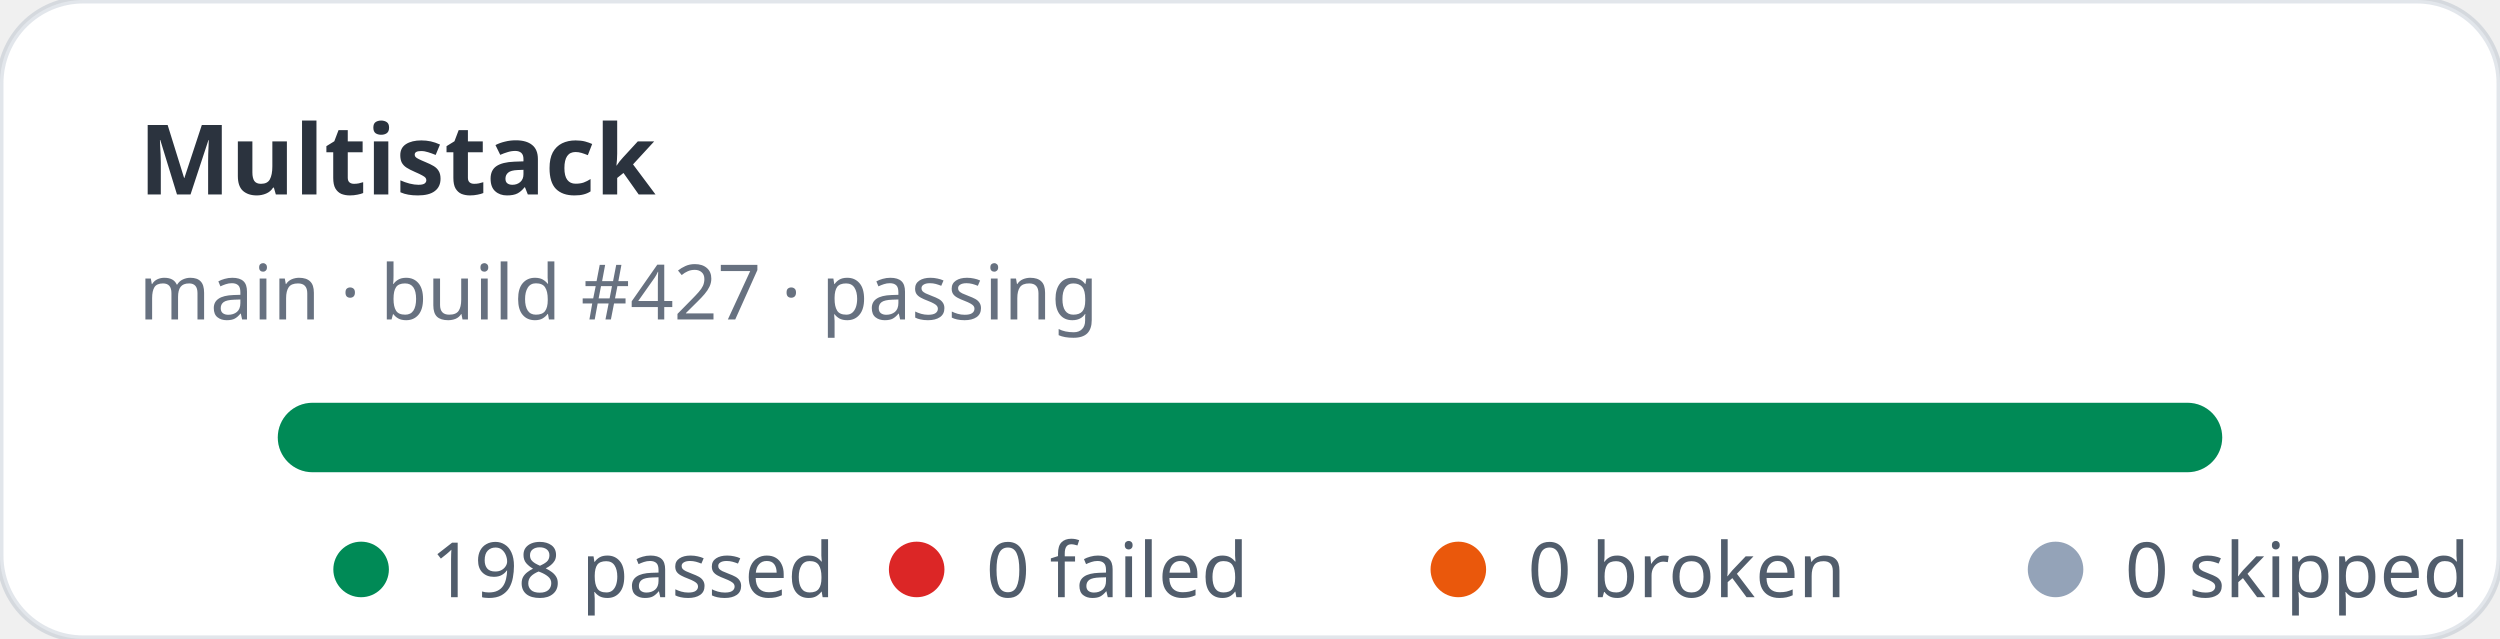
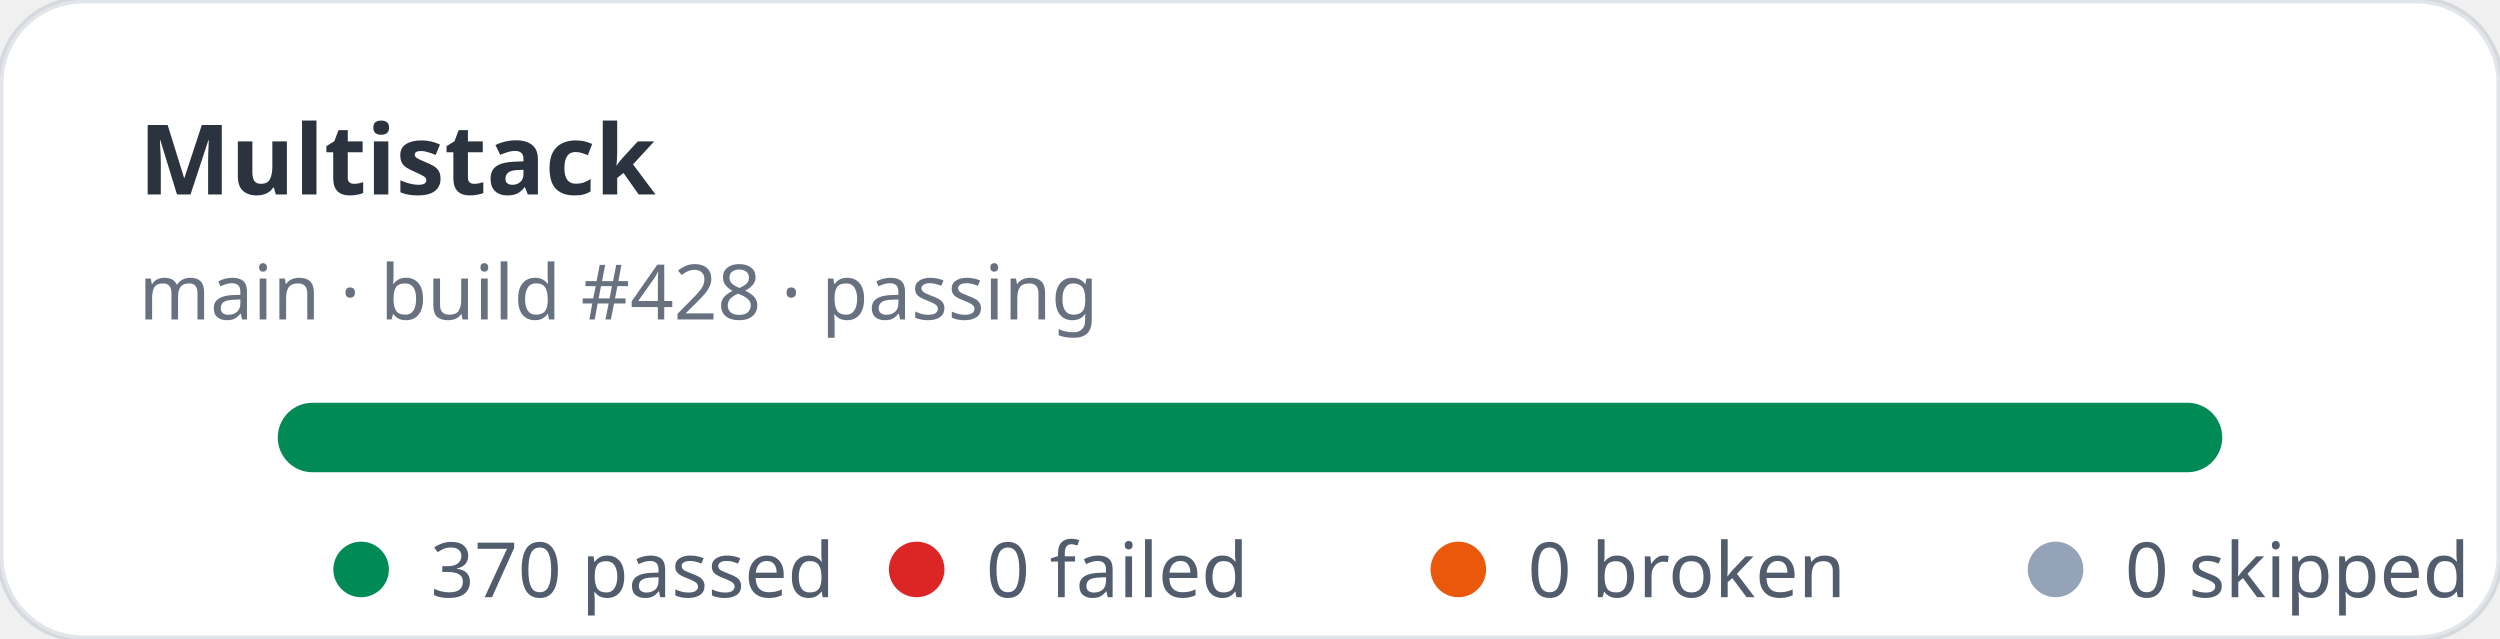
- <svg xmlns="http://www.w3.org/2000/svg" width="360" height="92" viewBox="0 0 360 92" role="img" aria-label="Multistack stats: 198 passed, 0 failed">
+ <svg xmlns="http://www.w3.org/2000/svg" width="360" height="92" viewBox="0 0 360 92" role="img" aria-label="Multistack stats: 370 passed, 0 failed">
  <rect width="360" height="92" rx="12" fill="#ffffff" stroke="rgba(11,48,86,0.12)" />
  <text x="20" y="28" fill="rgba(1,10,24,0.83)" font-family="ui-sans-serif,system-ui,sans-serif" font-size="14" font-weight="700">Multistack</text>
-   <text x="20" y="46" fill="rgba(2,19,44,0.6)" font-family="ui-sans-serif,system-ui,sans-serif" font-size="11">main · build #427 · passing</text>
+   <text x="20" y="46" fill="rgba(2,19,44,0.6)" font-family="ui-sans-serif,system-ui,sans-serif" font-size="11">main · build #428 · passing</text>
  <rect x="40" y="58" width="280" height="10" rx="5" fill="#e2e8f0" />
  <rect x="40" y="58" width="280" height="10" rx="5" fill="#008a56" />
  <g font-family="ui-sans-serif,system-ui,sans-serif" font-size="11" fill="rgba(1,18,40,0.68)">
    <circle cx="52" cy="82" r="4" fill="#008a56" />
-     <text x="62" y="86">198 passed</text>
+     <text x="62" y="86">370 passed</text>
    <circle cx="132" cy="82" r="4" fill="#dc2626" />
    <text x="142" y="86">0 failed</text>
    <circle cx="210" cy="82" r="4" fill="#ea580c" />
    <text x="220" y="86">0 broken</text>
    <circle cx="296" cy="82" r="4" fill="#94a3b8" />
    <text x="306" y="86">0 skipped</text>
  </g>
</svg>
